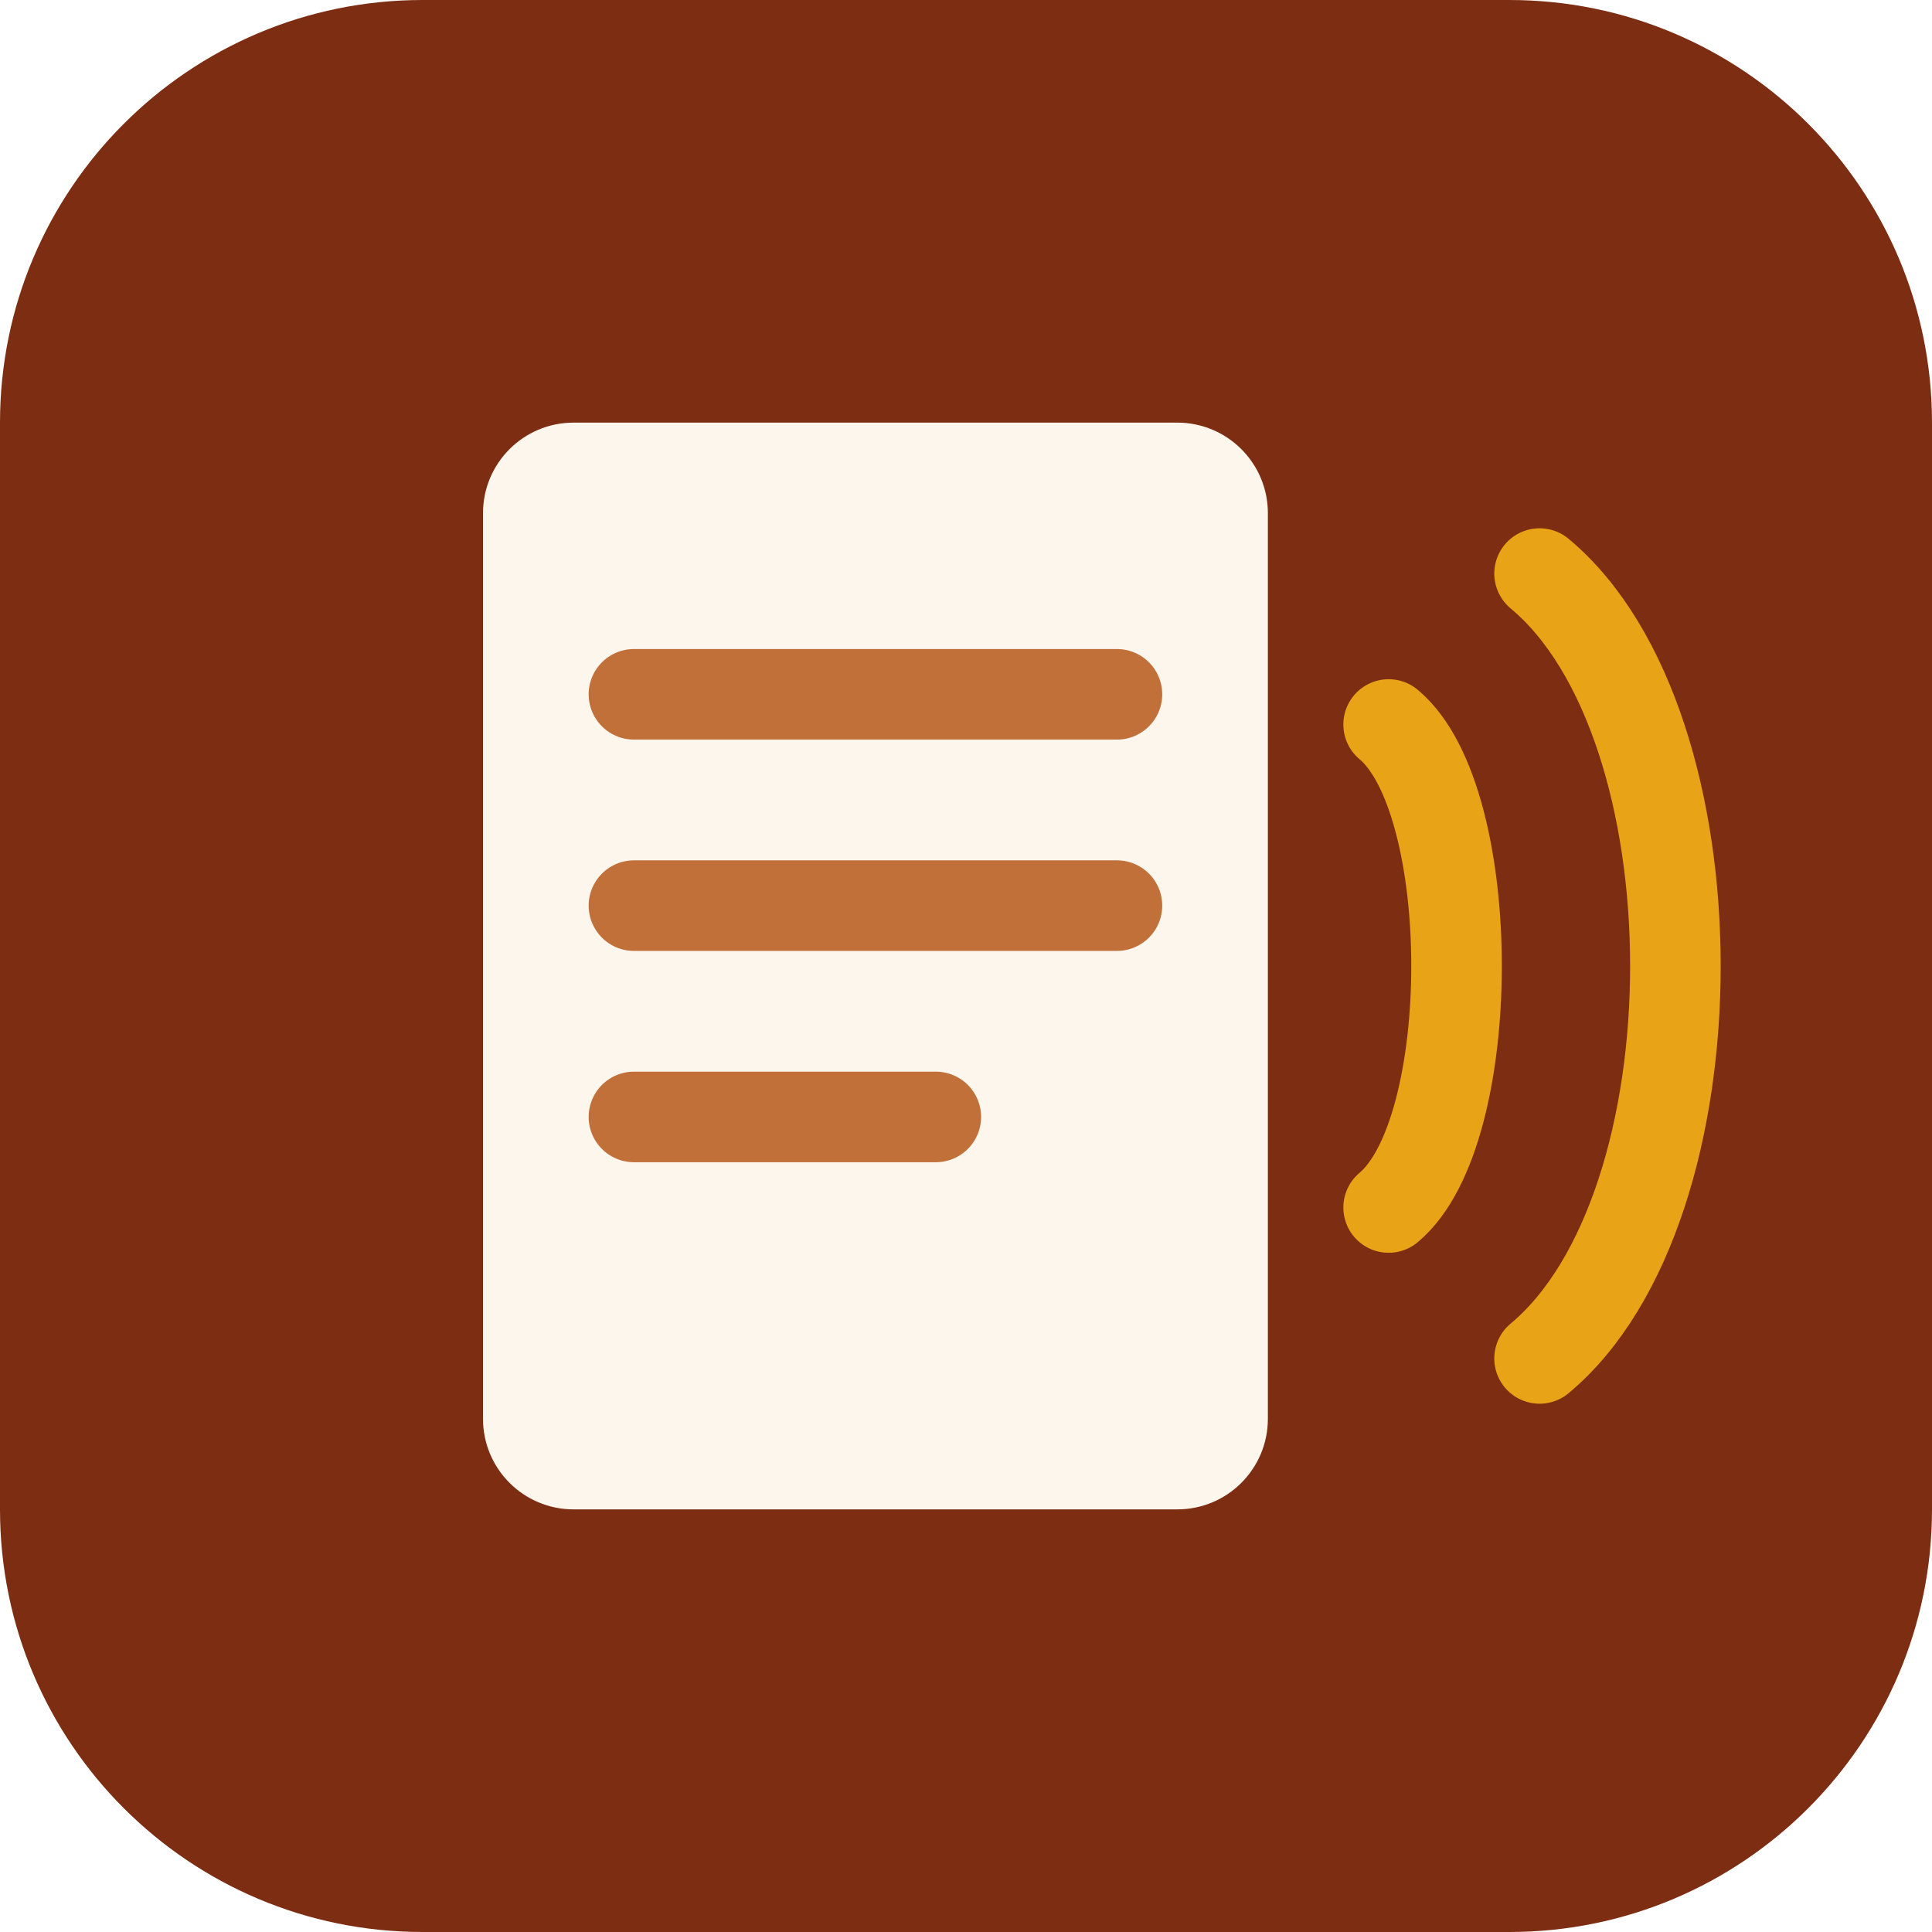
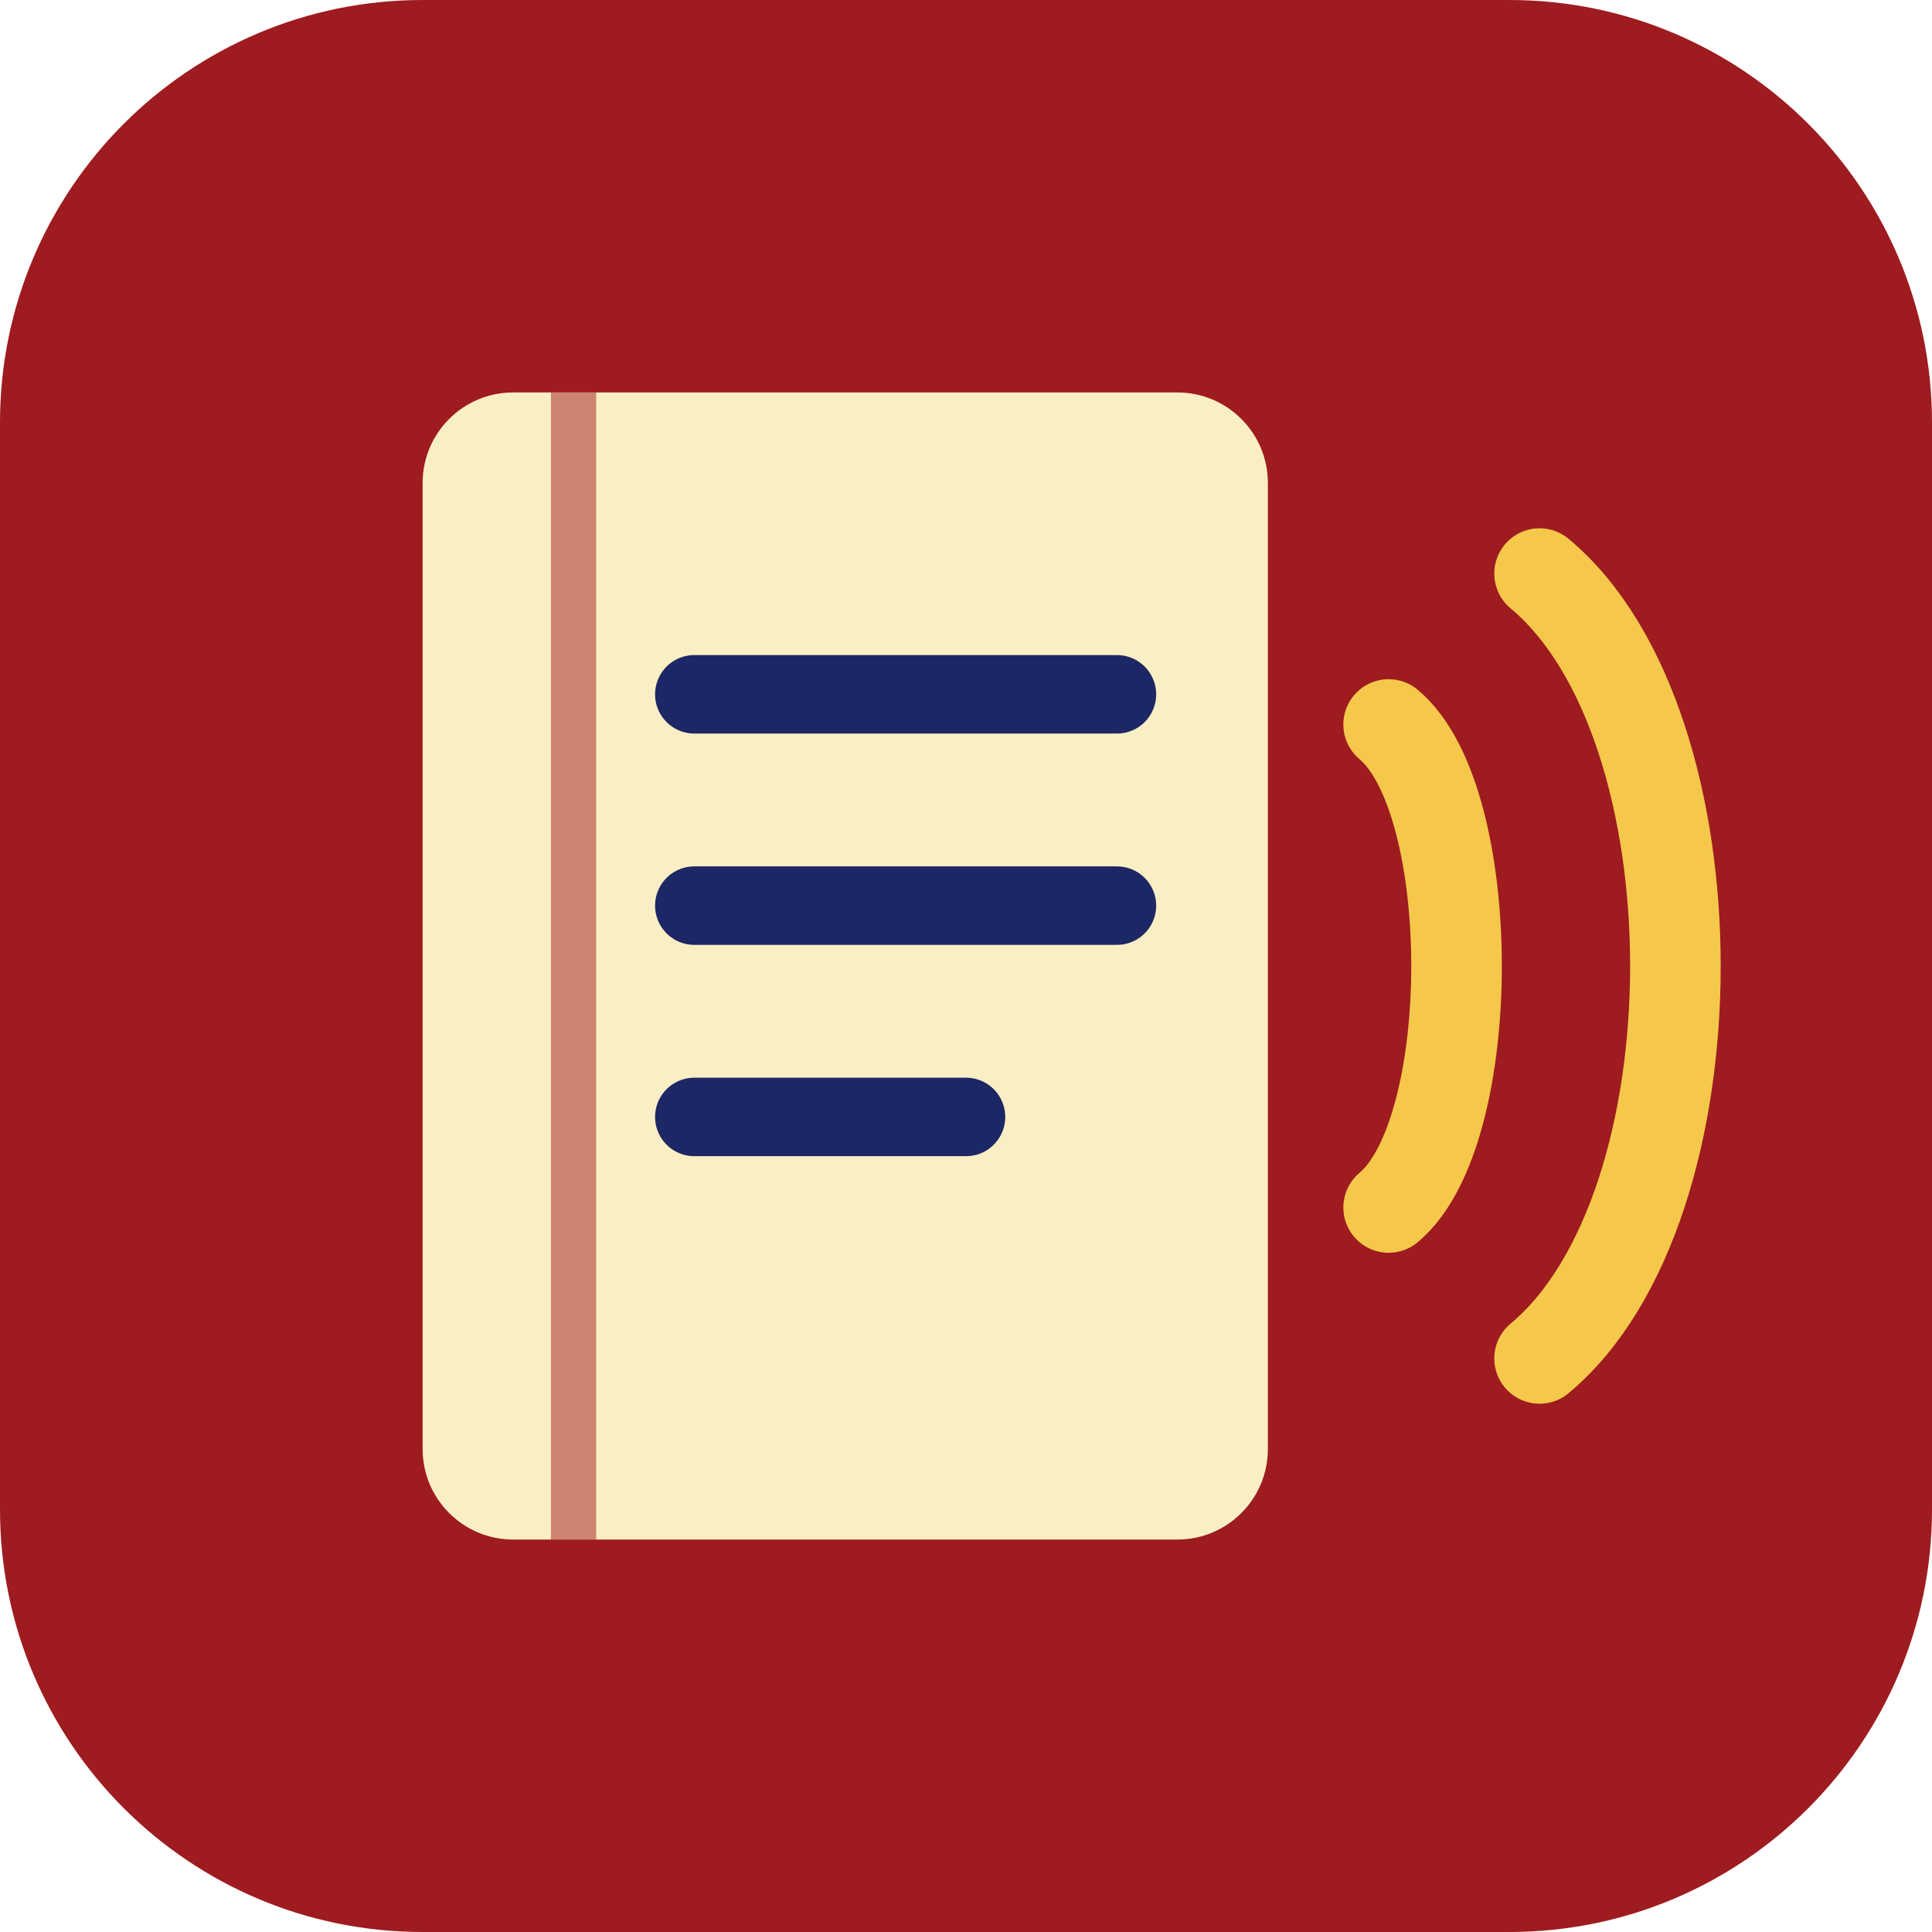
<svg xmlns="http://www.w3.org/2000/svg" viewBox="0 0 64 64">
-   <rect width="64" height="64" rx="14" fill="#7c2d12" />
-   <rect x="16" y="14" width="26" height="36" rx="3" fill="#fdf6ec" />
-   <path d="M21 23h16M21 30h16M21 37h10" stroke="#c2703a" stroke-width="3" stroke-linecap="round" />
-   <path d="M46 24c3 2.5 3 13.5 0 16M51 19c6 5 6 21 0 26" stroke="#e8a317" stroke-width="3" fill="none" stroke-linecap="round" />
+   <rect width="64" height="64" rx="14" fill="#9E1B1F" />
+   <rect x="14" y="13" width="28" height="38" rx="3" fill="#FAEFC4" />
+   <path d="M19 13v38" stroke="#9E1B1F" stroke-opacity=".5" stroke-width="1.5" />
+   <path d="M23 23h14M23 30h14M23 37h9" stroke="#1D2766" stroke-width="2.6" stroke-linecap="round" />
+   <path d="M46 24c3 2.5 3 13.5 0 16M51 19c6 5 6 21 0 26" stroke="#F5C84B" stroke-width="3" fill="none" stroke-linecap="round" />
</svg>
